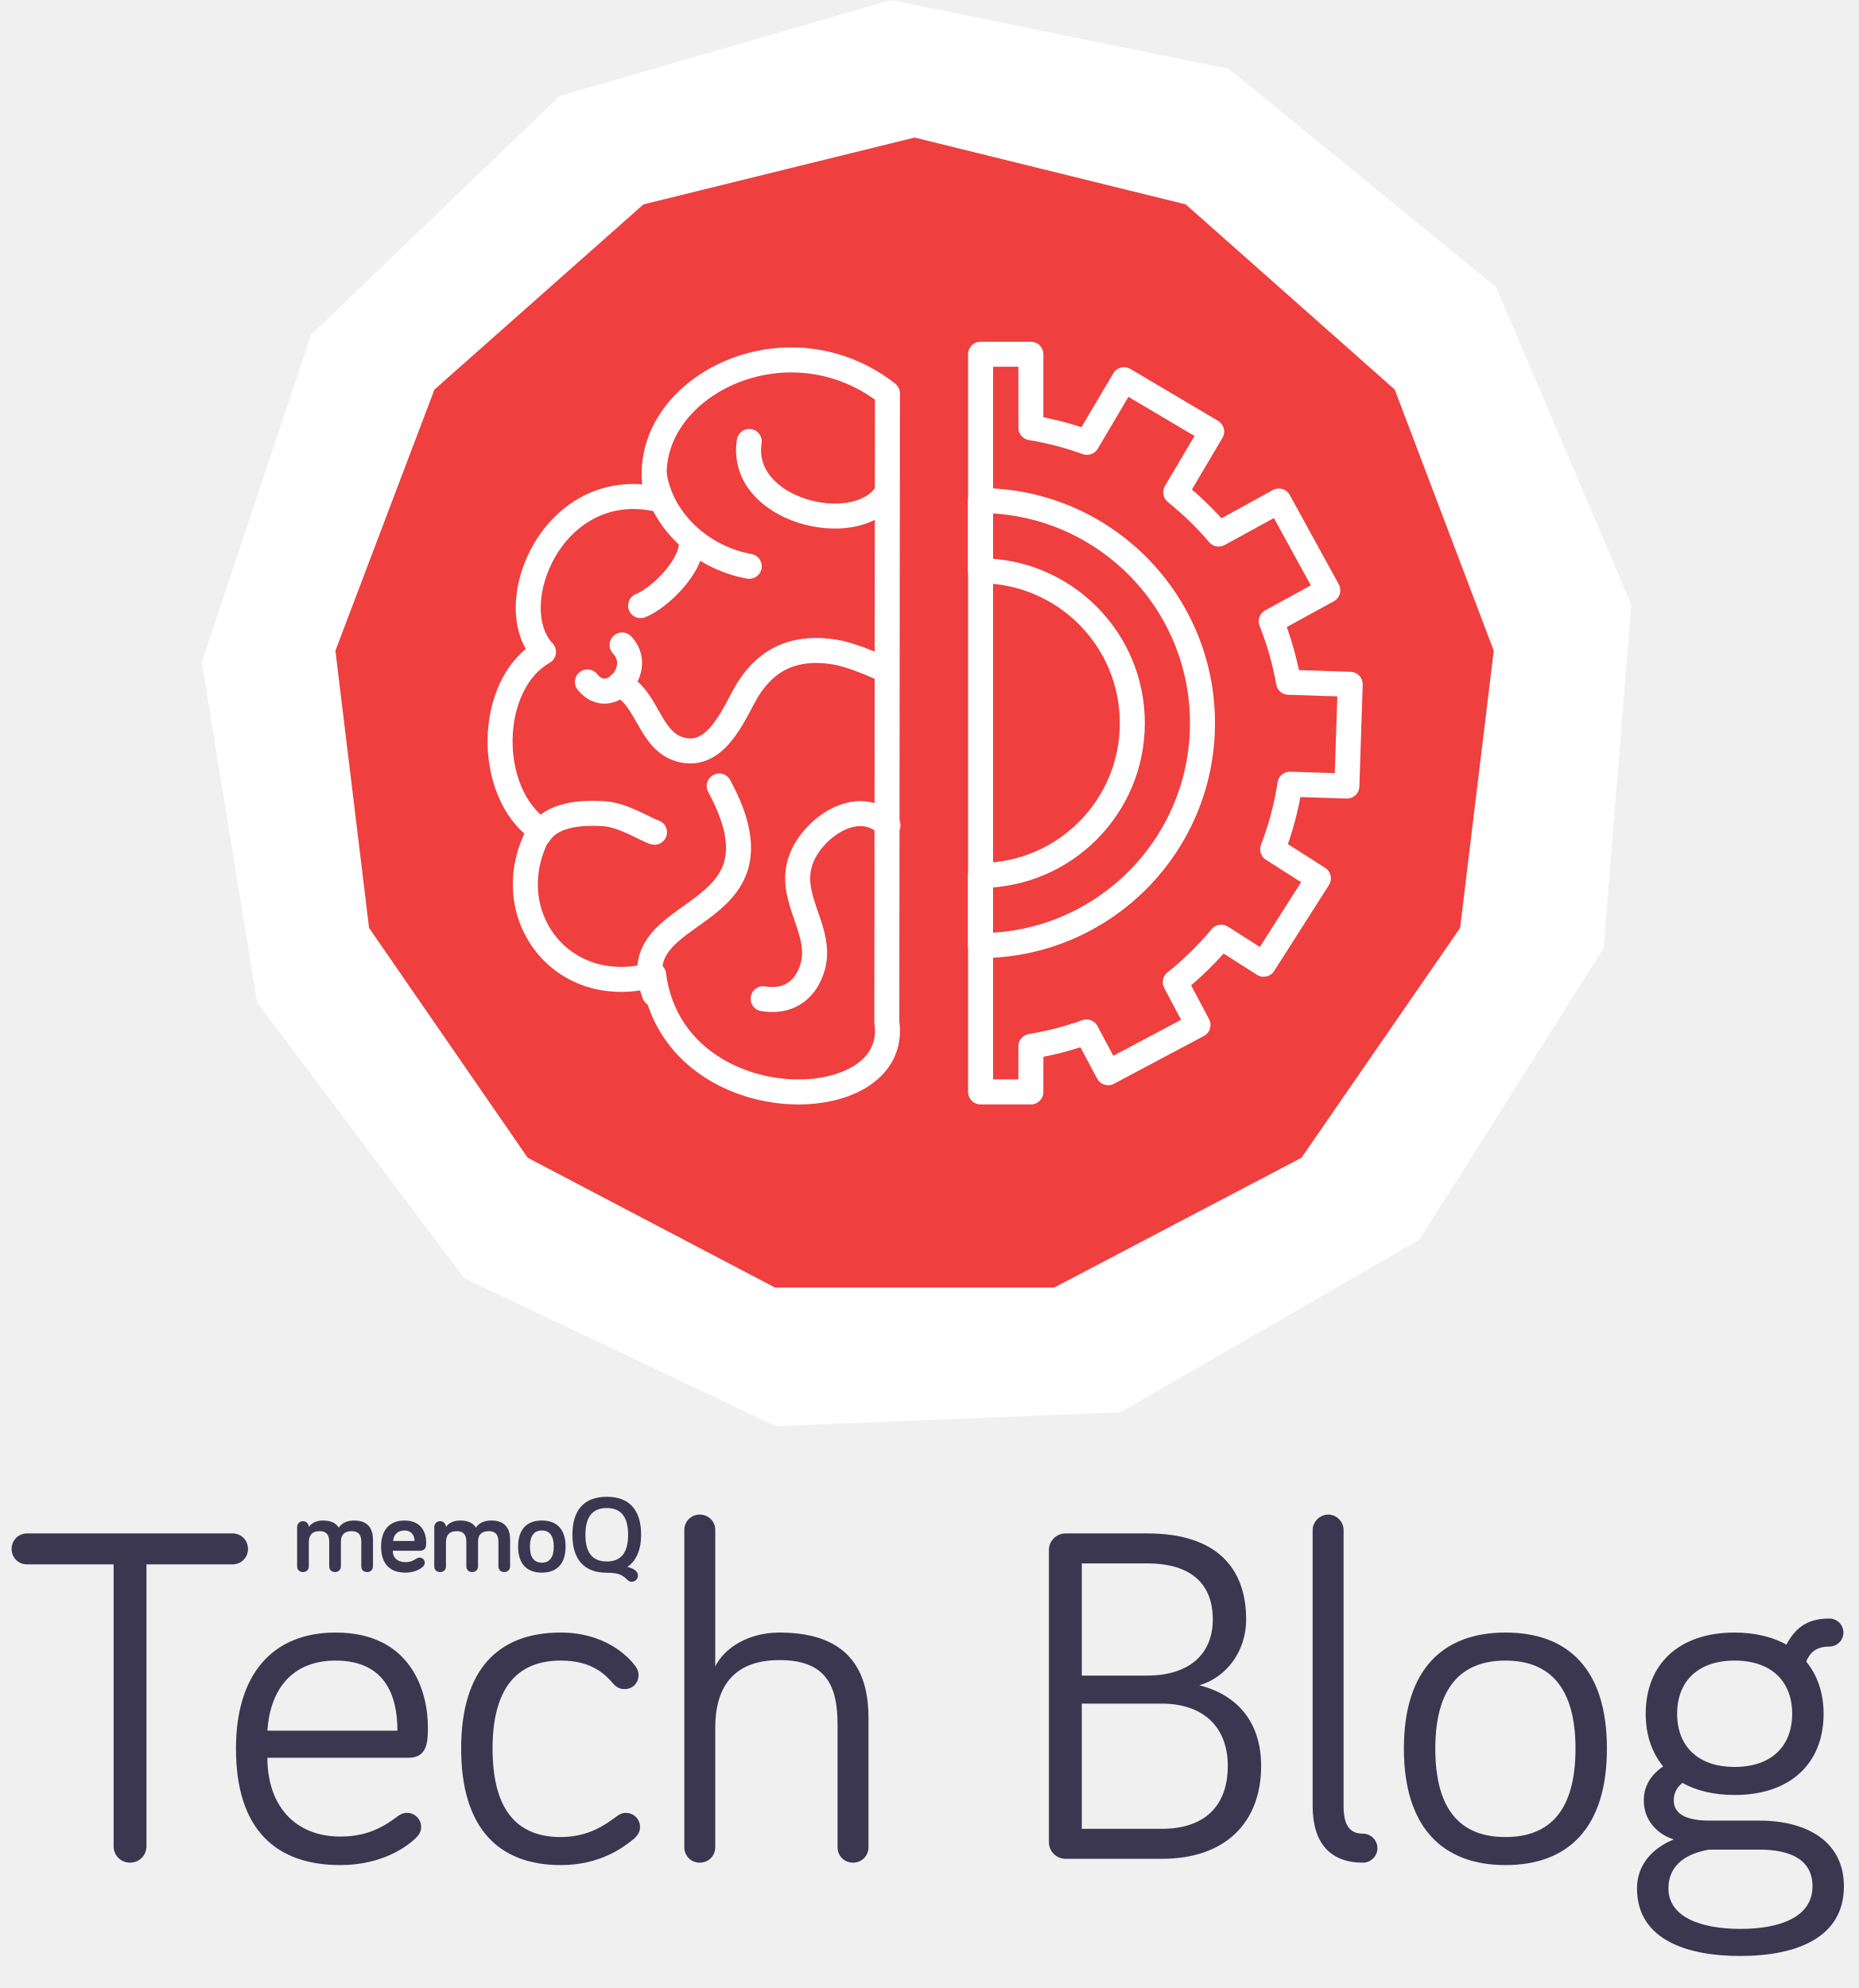
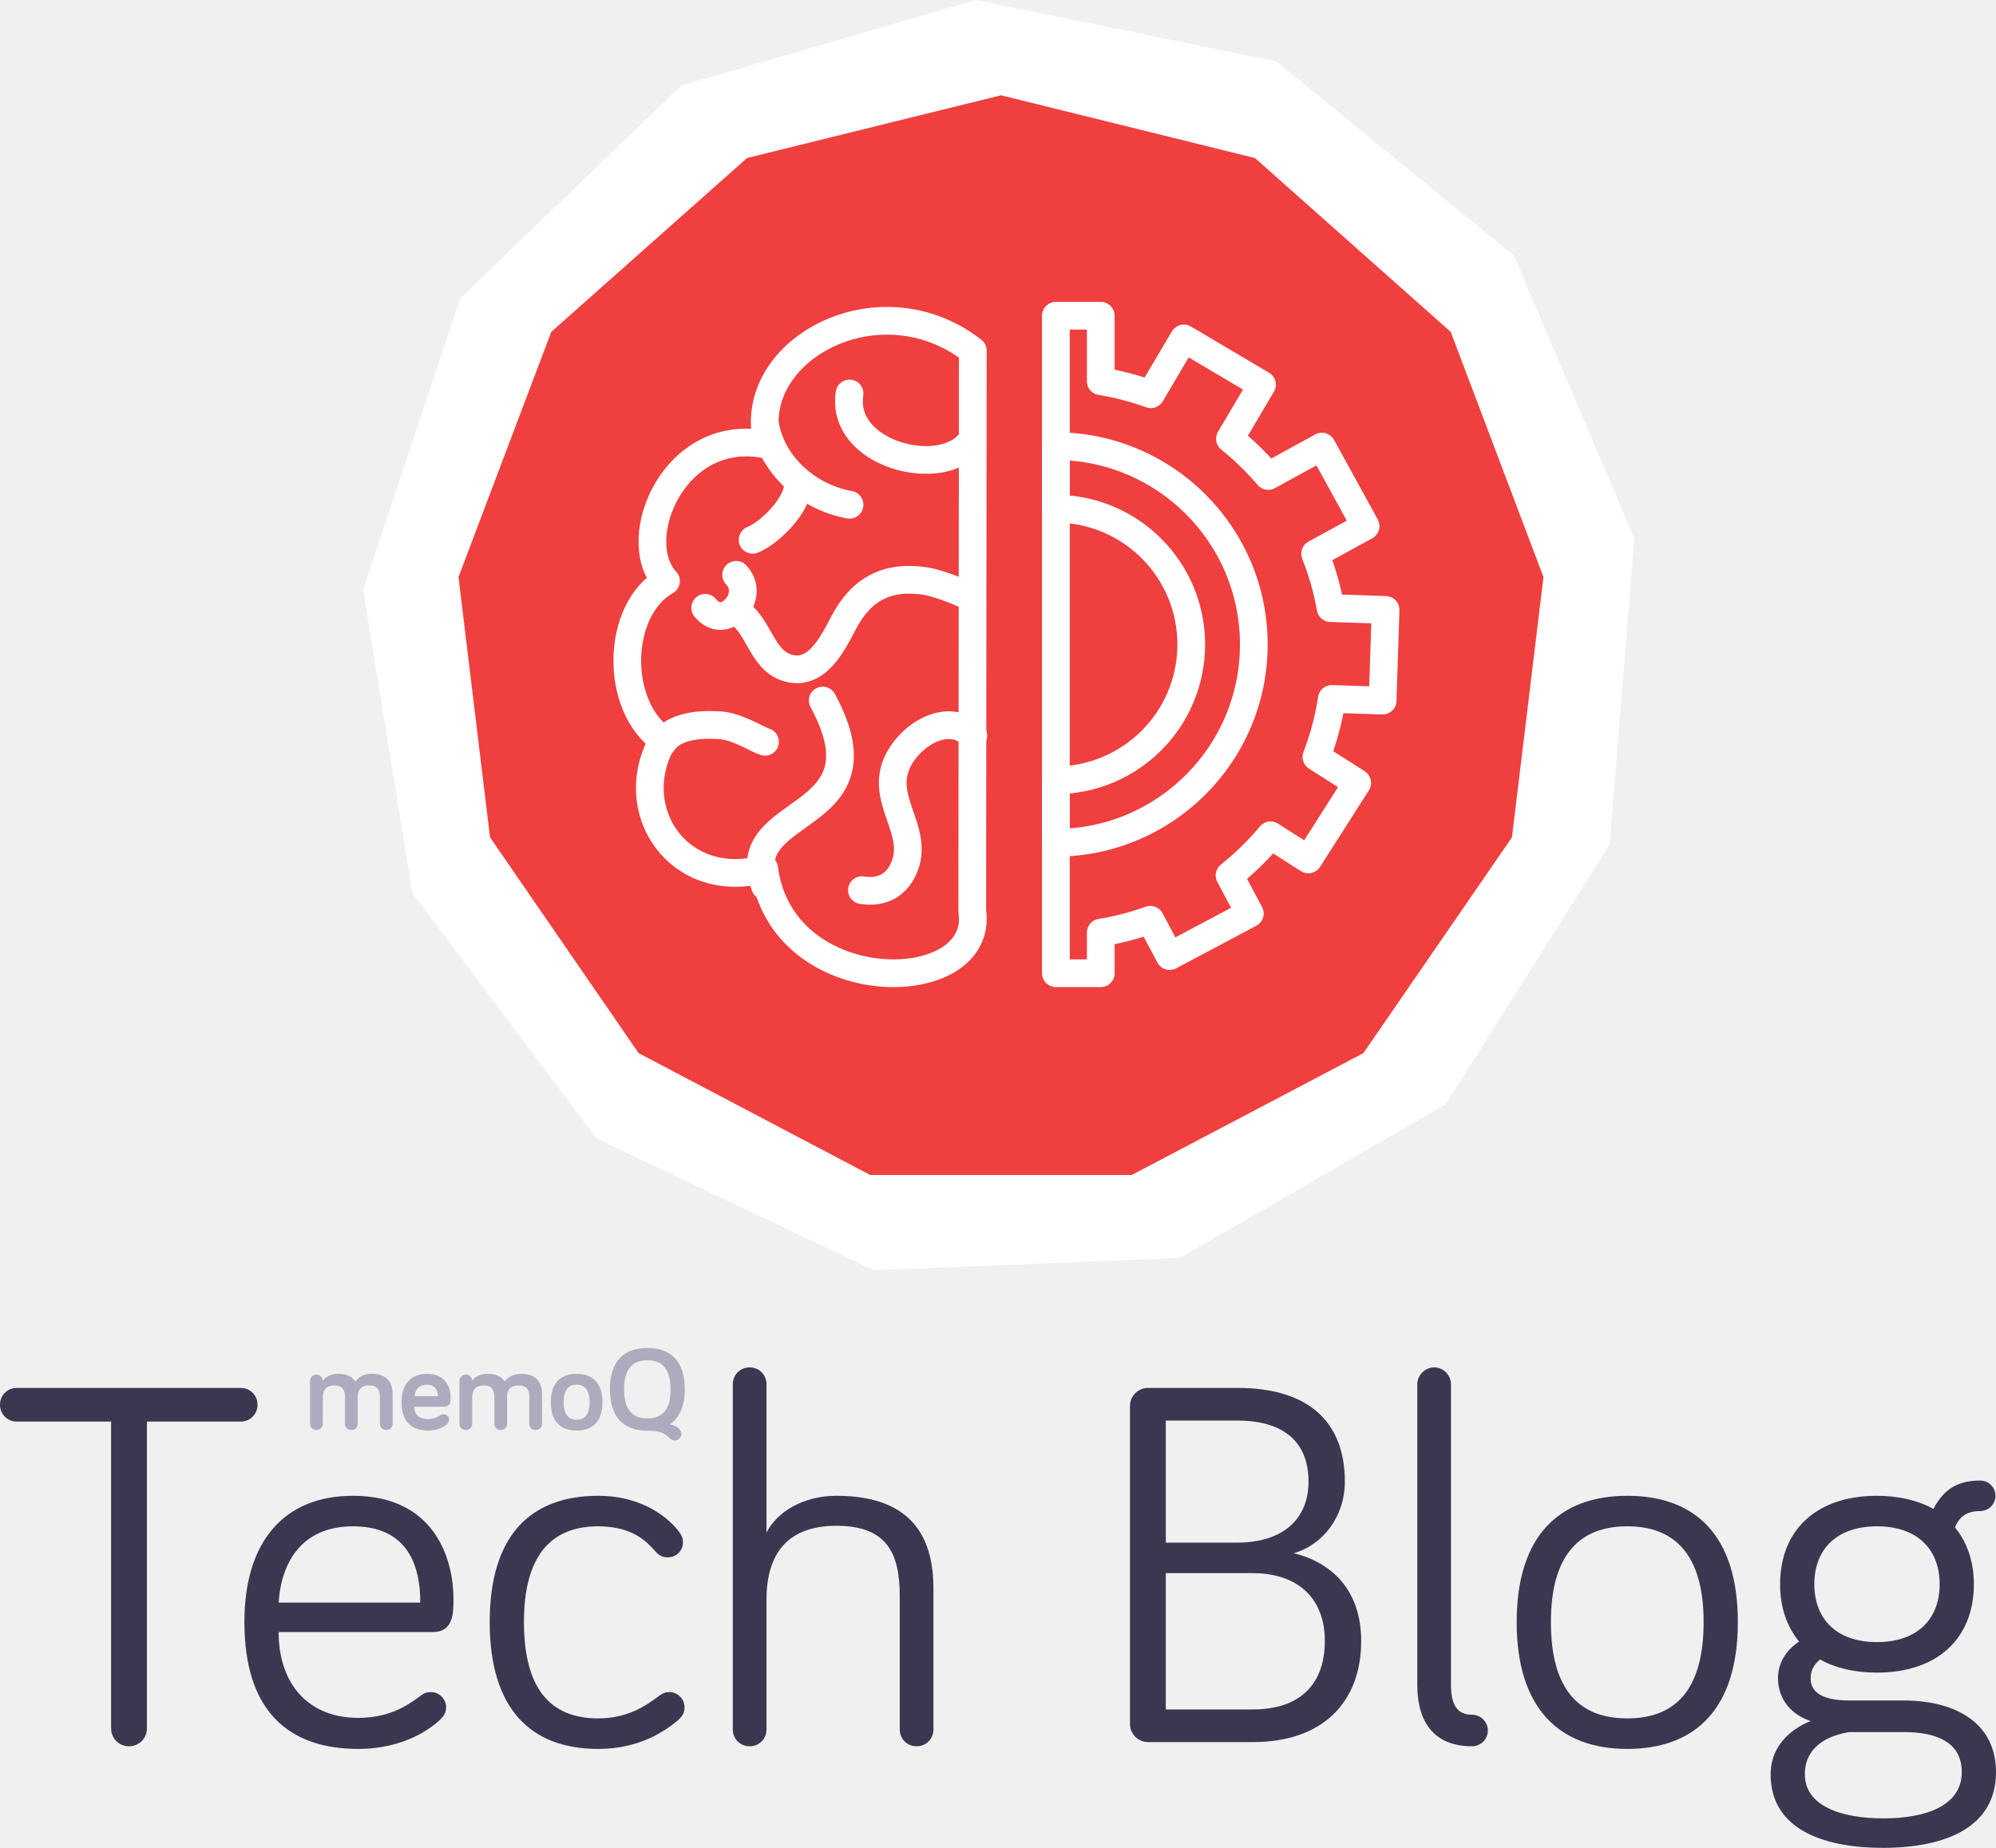
- <svg xmlns="http://www.w3.org/2000/svg" width="446" height="477" viewBox="0 0 446 477" fill="none">
-   <g clip-path="url(#clip0)">
-     <path d="M134.318 23.027L213.812 0.002L294.901 16.556L359.008 68.898L391.448 145.037L384.788 227.53L340.555 297.479L268.882 338.86L186.187 342.193L111.416 306.713L61.698 240.55L48.422 158.86L74.63 80.358L134.318 23.027Z" fill="white" />
-     <path d="M219.465 33L284.526 49.036L334.682 93.471L358.444 156.125L350.367 222.645L312.302 277.791L252.969 308.932H185.96L126.627 277.791L88.562 222.645L80.485 156.125L104.247 93.471L154.403 49.036L219.465 33Z" fill="#EF3F3F" />
-     <path d="M212.802 245.257C216.304 268.878 161.483 269.6 156.843 233.881C134.29 240.199 118.716 218.429 129.623 199.187C116.544 190.262 116.787 164.225 130.414 156.42C120.003 145.322 132.639 114.244 157.825 119.789C150.942 94.829 187.364 74.502 212.95 94.386L212.802 245.257Z" stroke="white" stroke-width="6" stroke-miterlimit="10" stroke-linecap="round" stroke-linejoin="round" />
-     <path d="M157.051 114.244C158.928 125.316 168.671 133.894 179.795 135.884" stroke="white" stroke-width="6" stroke-miterlimit="10" stroke-linecap="round" stroke-linejoin="round" />
-     <path d="M179.795 105.927C177.222 122.474 204.989 129.418 212.533 118.685" stroke="white" stroke-width="6" stroke-miterlimit="10" stroke-linecap="round" stroke-linejoin="round" />
-     <path d="M165.924 130.339C165.881 136.145 158.111 143.584 153.723 145.314" stroke="white" stroke-width="6" stroke-miterlimit="10" stroke-linecap="round" stroke-linejoin="round" />
-     <path d="M148.725 164.181C155.565 167.64 155.721 177.591 163.126 179.798C170.887 182.11 175.11 173.532 178.23 167.588C182.984 158.506 190.041 154.83 200.314 156.446C203.668 156.977 209.482 159.323 211.42 160.305" stroke="white" stroke-width="6" stroke-miterlimit="10" stroke-linecap="round" stroke-linejoin="round" />
-     <path d="M140.956 163.625C146.275 170.221 154.8 160.479 149.282 154.752" stroke="white" stroke-width="6" stroke-miterlimit="10" stroke-linecap="round" stroke-linejoin="round" />
-     <path d="M213.08 198.032C205.797 190.766 194.447 198.961 192.005 206.827C189.12 216.091 197.889 223.634 194.804 232.655C192.935 238.13 188.633 240.547 183.123 239.634" stroke="white" stroke-width="6" stroke-miterlimit="10" stroke-linecap="round" stroke-linejoin="round" />
-     <path d="M157.051 238.522C148.499 216.143 190.893 222.444 172.581 188.593" stroke="white" stroke-width="6" stroke-miterlimit="10" stroke-linecap="round" stroke-linejoin="round" />
-     <path d="M129.31 200.248C132.352 195.277 139.6 194.912 144.884 195.233C149.664 195.529 155.035 199.127 157.051 199.691" stroke="white" stroke-width="6" stroke-miterlimit="10" stroke-linecap="round" stroke-linejoin="round" />
-     <path d="M323.201 188.602L324 164.19L309.2 163.703C308.305 158.636 306.906 153.744 305.046 149.077L318.621 141.637L306.871 120.223L292.435 128.141C289.324 124.491 285.874 121.136 282.128 118.129L290.749 103.555L269.727 91.109L260.836 106.136C256.525 104.571 252.015 103.39 247.374 102.625V85H235.303V261.995H247.374V251.062C251.971 250.315 256.43 249.15 260.706 247.603L265.911 257.38L287.473 245.926L282.024 235.662C286.048 232.438 289.75 228.831 293.044 224.868L303.229 231.36L316.361 210.755L305.393 203.767C307.305 198.805 308.713 193.573 309.53 188.159L323.201 188.602Z" stroke="white" stroke-width="6" stroke-miterlimit="10" stroke-linecap="round" stroke-linejoin="round" />
-     <path d="M235.294 120.102V136.944C255.421 137.023 271.716 153.353 271.716 173.498C271.716 193.643 255.43 209.981 235.294 210.051V226.885C264.712 226.806 288.55 202.933 288.55 173.498C288.55 144.053 264.712 120.18 235.294 120.102Z" stroke="white" stroke-width="6" stroke-miterlimit="10" stroke-linecap="round" stroke-linejoin="round" />
-     <path d="M27.261 375.356V442.984C27.261 445.188 29 446.928 31.205 446.928C33.409 446.928 35.149 445.188 35.149 442.984V375.356H55.797C57.885 375.356 59.509 373.732 59.509 371.644C59.509 369.556 57.885 367.932 55.797 367.932H6.497C4.409 367.932 2.785 369.556 2.785 371.644C2.785 373.732 4.409 375.356 6.497 375.356H27.261Z" fill="#3B3751" />
-     <path d="M56.623 419.552C56.623 439.04 66.251 447.508 81.679 447.508C92.003 447.508 98.035 442.752 99.775 441.012C100.471 440.316 101.051 439.62 101.051 438.344C101.051 436.488 99.543 434.98 97.687 434.98C96.759 434.98 96.295 435.212 95.599 435.676C92.351 438.112 88.407 440.664 81.679 440.664C70.775 440.664 64.163 433.24 64.163 421.756H98.035C102.675 421.756 102.675 417.696 102.675 414.332C102.675 406.444 99.079 391.712 80.519 391.712C65.439 391.712 56.623 401.688 56.623 419.552ZM95.367 415.26H64.163C64.859 404.936 70.427 398.44 80.519 398.44C92.467 398.44 95.367 406.908 95.367 415.26Z" fill="#3B3751" />
-     <path d="M110.658 419.552C110.658 438.576 119.59 447.508 134.554 447.508C143.95 447.508 149.518 443.332 152.07 441.244C153.23 440.2 153.578 439.388 153.578 438.344C153.578 436.488 152.07 434.98 150.214 434.98C149.402 434.98 148.822 435.212 148.01 435.792C145.342 437.764 141.282 440.78 134.554 440.78C123.882 440.78 118.198 434.052 118.198 419.552C118.198 405.284 123.882 398.44 134.554 398.44C142.21 398.44 145.342 401.92 147.082 403.892C147.894 404.82 148.706 405.284 149.866 405.284C151.722 405.284 153.23 403.892 153.23 401.92C153.23 401.108 152.998 400.528 152.418 399.716C150.562 397.164 144.878 391.712 134.554 391.712C119.59 391.712 110.658 400.528 110.658 419.552Z" fill="#3B3751" />
-     <path d="M187.061 391.712C179.521 391.712 173.837 395.424 171.633 399.832V367.12C171.633 365.032 170.009 363.408 167.921 363.408C165.833 363.408 164.209 365.032 164.209 367.12V443.216C164.209 445.304 165.833 446.928 167.921 446.928C170.009 446.928 171.633 445.304 171.633 443.216V414.564C171.633 405.284 175.577 398.324 187.061 398.324C198.313 398.324 200.981 404.588 200.981 413.752V443.216C200.981 445.304 202.605 446.928 204.693 446.928C206.781 446.928 208.405 445.304 208.405 443.216V412.244C208.405 402.384 204.925 391.712 187.061 391.712Z" fill="#3B3751" />
-     <path d="M259.59 375.124H275.25C286.038 375.124 291.026 380.228 291.026 388.58C291.026 396.7 285.574 402.036 275.25 402.036H259.59V375.124ZM259.59 408.764H278.73C288.59 408.764 294.622 414.216 294.622 423.728C294.622 433.124 289.286 438.808 278.73 438.808H259.59V408.764ZM278.846 446C294.158 446 302.626 437.184 302.626 423.728C302.626 412.476 296.13 406.444 287.778 404.356C294.274 402.5 299.03 396.236 299.03 388.58C299.03 376.052 291.722 367.932 275.366 367.932H255.646C253.558 367.932 251.702 369.672 251.702 371.876V442.056C251.702 444.26 253.558 446 255.646 446H278.846Z" fill="#3B3751" />
-     <path d="M318.698 363.408C316.726 363.408 314.986 365.148 314.986 367.12V433.356C314.986 442.288 319.278 446.928 327.05 446.928C328.906 446.928 330.53 445.42 330.53 443.448C330.53 441.476 328.906 439.968 327.05 439.968C323.918 439.968 322.41 437.996 322.41 433.356V367.12C322.41 365.148 320.786 363.408 318.698 363.408Z" fill="#3B3751" />
-     <path d="M361.241 391.712C346.277 391.712 336.881 400.528 336.881 419.552C336.881 438.576 346.277 447.508 361.241 447.508C376.321 447.508 385.601 438.576 385.601 419.552C385.601 400.528 376.321 391.712 361.241 391.712ZM361.241 440.78C350.569 440.78 344.421 434.4 344.421 419.552C344.421 404.936 350.569 398.44 361.241 398.44C371.913 398.44 378.061 404.936 378.061 419.552C378.061 434.4 371.913 440.78 361.241 440.78Z" fill="#3B3751" />
-     <path d="M416.252 391.712C402.796 391.712 394.908 399.368 394.908 411.2C394.908 416.188 396.3 420.364 399.084 423.844C396.3 425.7 394.444 428.484 394.444 431.964C394.444 436.488 397.344 439.968 401.636 441.36C396.184 443.564 392.82 447.74 392.82 453.076C392.82 465.836 405.58 469.316 417.528 469.316C431.564 469.316 442.468 464.676 442.468 452.612C442.468 441.708 433.42 436.836 422.168 436.836H410.22C403.26 436.836 401.636 434.4 401.636 431.964C401.636 430.108 402.448 428.832 403.724 427.788C406.972 429.644 411.264 430.688 416.252 430.688C429.708 430.688 437.596 423.032 437.596 411.2C437.596 406.212 436.088 401.92 433.42 398.672C434.232 396.816 435.508 395.076 438.988 395.076C440.844 395.076 442.352 393.568 442.352 391.712C442.352 389.856 440.844 388.348 438.988 388.348C433.188 388.348 430.636 391.016 428.664 394.612C425.416 392.756 421.008 391.712 416.252 391.712ZM416.252 423.96C407.32 423.96 402.448 418.856 402.448 411.2C402.448 403.544 407.32 398.44 416.252 398.44C425.184 398.44 430.056 403.544 430.056 411.2C430.056 418.856 425.184 423.96 416.252 423.96ZM434.928 452.612C434.928 460.152 426.808 462.82 417.644 462.82C408.48 462.82 400.36 460.152 400.36 453.076C400.36 448.436 403.376 444.956 410.104 443.796H422.168C429.708 443.796 434.928 446.232 434.928 452.612Z" fill="#3B3751" />
-     <path d="M85.002 364.832C83.234 364.832 82.116 365.404 81.284 366.522C80.634 365.508 79.568 364.832 77.436 364.832C75.694 364.832 74.602 365.638 74.108 366.392C74.108 365.612 73.484 364.988 72.704 364.988C71.924 364.988 71.3 365.612 71.3 366.392V375.856C71.3 376.636 71.898 377.208 72.704 377.208C73.51 377.208 74.108 376.636 74.108 375.856V370.058C74.108 368.524 74.758 367.38 76.708 367.38C78.398 367.38 78.996 368.394 78.996 369.876V375.856C78.996 376.636 79.568 377.208 80.4 377.208C81.18 377.208 81.804 376.636 81.804 375.856V369.85C81.804 368.394 82.532 367.38 84.404 367.38C86.094 367.38 86.692 368.394 86.692 369.876V375.856C86.692 376.636 87.264 377.208 88.096 377.208C88.876 377.208 89.5 376.636 89.5 375.856V369.356C89.5 367.094 88.538 364.832 85.002 364.832Z" fill="#3B3751" />
-     <path d="M91.448 371.046C91.448 375.388 93.684 377.338 97.298 377.338C99.664 377.338 101.042 376.324 101.484 375.908C101.718 375.7 101.926 375.362 101.926 374.946C101.926 374.27 101.38 373.724 100.704 373.724C100.366 373.724 100.158 373.828 99.872 374.01C99.248 374.426 98.442 374.816 97.298 374.816C95.582 374.816 94.256 373.958 94.256 372.086H100.678C102.264 372.086 102.264 370.968 102.264 370.006C102.264 368.212 101.458 364.832 97.064 364.832C93.528 364.832 91.448 367.068 91.448 371.046ZM97.064 367.224C98.754 367.224 99.482 368.472 99.482 369.746H94.334C94.464 368.082 95.556 367.224 97.064 367.224Z" fill="#3B3751" />
-     <path d="M117.909 364.832C116.141 364.832 115.023 365.404 114.191 366.522C113.541 365.508 112.475 364.832 110.343 364.832C108.601 364.832 107.509 365.638 107.015 366.392C107.015 365.612 106.391 364.988 105.611 364.988C104.831 364.988 104.207 365.612 104.207 366.392V375.856C104.207 376.636 104.805 377.208 105.611 377.208C106.417 377.208 107.015 376.636 107.015 375.856V370.058C107.015 368.524 107.665 367.38 109.615 367.38C111.305 367.38 111.903 368.394 111.903 369.876V375.856C111.903 376.636 112.475 377.208 113.307 377.208C114.087 377.208 114.711 376.636 114.711 375.856V369.85C114.711 368.394 115.439 367.38 117.311 367.38C119.001 367.38 119.599 368.394 119.599 369.876V375.856C119.599 376.636 120.171 377.208 121.003 377.208C121.783 377.208 122.407 376.636 122.407 375.856V369.356C122.407 367.094 121.445 364.832 117.909 364.832Z" fill="#3B3751" />
-     <path d="M135.717 371.098C135.717 366.834 133.533 364.832 130.023 364.832C126.513 364.832 124.329 366.834 124.329 371.098C124.329 375.336 126.513 377.338 130.023 377.338C133.533 377.338 135.717 375.336 135.717 371.098ZM132.883 371.098C132.883 373.646 131.895 374.946 130.023 374.946C128.151 374.946 127.163 373.646 127.163 371.098C127.163 368.524 128.151 367.224 130.023 367.224C131.895 367.224 132.883 368.524 132.883 371.098Z" fill="#3B3751" />
-     <path d="M145.599 377.364C148.511 377.39 149.343 377.884 150.565 379.08C150.903 379.418 151.241 379.522 151.605 379.522C152.463 379.522 153.087 378.82 153.087 378.04C153.087 377.728 153.035 377.494 152.749 377.104C152.359 376.584 151.345 376.09 150.513 375.986C152.593 374.608 153.841 371.982 153.841 368.264C153.841 362.102 150.851 359.138 145.599 359.138C140.347 359.138 137.357 362.102 137.357 368.264C137.357 374.348 140.347 377.364 145.599 377.364ZM145.599 361.842C149.031 361.842 150.721 363.948 150.721 368.264C150.721 372.554 149.031 374.66 145.599 374.66C142.167 374.66 140.477 372.554 140.477 368.264C140.477 363.948 142.167 361.842 145.599 361.842Z" fill="#3B3751" />
-   </g>
-   <defs>
-     <clipPath id="clip0">
-       <rect x="0.001" y="0.002" width="446" height="476.998" fill="white" />
-     </clipPath>
-   </defs>
+ <svg xmlns="http://www.w3.org/2000/svg" width="432" height="400" viewBox="0 0 432 400" fill="none">
+   <path d="M147.49 18.503L211.245 0L276.278 13.303L327.692 55.362L353.709 116.545L348.368 182.833L312.893 239.041L255.411 272.293L189.09 274.971L129.123 246.461L89.249 193.295L78.602 127.653L99.621 64.571L147.49 18.503Z" fill="white" />
+   <path d="M216.647 20.623L271.611 34.206L313.984 71.844L334.058 124.914L327.235 181.259L295.077 227.971L244.952 254.348H188.342L138.217 227.971L106.059 181.259L99.235 124.914L119.309 71.844L161.682 34.206L216.647 20.623Z" fill="#EF3F3F" />
+   <path d="M210.427 197.213C213.244 216.207 169.14 216.787 165.407 188.065C147.263 193.146 134.734 175.64 143.508 160.168C132.986 152.991 133.182 132.054 144.145 125.778C135.768 116.854 145.935 91.864 166.197 96.323C160.659 76.252 189.962 59.906 210.546 75.896L210.427 197.213Z" stroke="white" stroke-width="6" stroke-miterlimit="10" stroke-linecap="round" stroke-linejoin="round" />
+   <path d="M165.574 91.864C167.085 100.767 174.922 107.664 183.872 109.265" stroke="white" stroke-width="6" stroke-miterlimit="10" stroke-linecap="round" stroke-linejoin="round" />
+   <path d="M183.872 85.176C181.802 98.482 204.141 104.066 210.21 95.435" stroke="white" stroke-width="6" stroke-miterlimit="10" stroke-linecap="round" stroke-linejoin="round" />
+   <path d="M172.713 104.806C172.678 109.474 166.427 115.456 162.897 116.847" stroke="white" stroke-width="6" stroke-miterlimit="10" stroke-linecap="round" stroke-linejoin="round" />
+   <path d="M158.876 132.019C164.379 134.8 164.505 142.802 170.462 144.577C176.705 146.436 180.103 139.538 182.613 134.758C186.438 127.455 192.115 124.499 200.379 125.799C203.078 126.225 207.756 128.112 209.315 128.902" stroke="white" stroke-width="6" stroke-miterlimit="10" stroke-linecap="round" stroke-linejoin="round" />
+   <path d="M152.626 131.572C156.905 136.876 163.764 129.042 159.324 124.436" stroke="white" stroke-width="6" stroke-miterlimit="10" stroke-linecap="round" stroke-linejoin="round" />
+   <path d="M210.65 159.238C204.791 153.396 195.66 159.986 193.695 166.31C191.374 173.76 198.429 179.826 195.947 187.08C194.443 191.482 190.983 193.425 186.55 192.691" stroke="white" stroke-width="6" stroke-miterlimit="10" stroke-linecap="round" stroke-linejoin="round" />
+   <path d="M165.574 191.797C158.694 173.802 192.8 178.868 178.069 151.649" stroke="white" stroke-width="6" stroke-miterlimit="10" stroke-linecap="round" stroke-linejoin="round" />
+   <path d="M143.257 161.02C145.704 157.023 151.535 156.729 155.786 156.988C159.631 157.226 163.952 160.119 165.574 160.573" stroke="white" stroke-width="6" stroke-miterlimit="10" stroke-linecap="round" stroke-linejoin="round" />
+   <path d="M299.244 151.656L299.887 132.026L287.98 131.634C287.26 127.56 286.135 123.626 284.638 119.873L295.56 113.891L286.107 96.672L274.493 103.038C271.99 100.103 269.214 97.406 266.201 94.988L273.137 83.268L256.224 73.261L249.071 85.344C245.603 84.086 241.975 83.135 238.241 82.521V68.348H228.529V210.672H238.241V201.881C241.94 201.28 245.526 200.344 248.966 199.1L253.154 206.961L270.501 197.751L266.117 189.498C269.354 186.905 272.333 184.005 274.983 180.818L283.177 186.038L293.742 169.469L284.918 163.851C286.456 159.86 287.589 155.653 288.246 151.3L299.244 151.656Z" stroke="white" stroke-width="6" stroke-miterlimit="10" stroke-linecap="round" stroke-linejoin="round" />
+   <path d="M228.521 96.574V110.117C244.714 110.18 257.824 123.311 257.824 139.51C257.824 155.709 244.721 168.847 228.521 168.903V182.439C252.189 182.377 271.367 163.18 271.367 139.51C271.367 115.834 252.189 96.637 228.521 96.574Z" stroke="white" stroke-width="6" stroke-miterlimit="10" stroke-linecap="round" stroke-linejoin="round" />
+   <path d="M24.048 307.728V374.141C24.048 376.305 25.758 378.014 27.923 378.014C30.089 378.014 31.798 376.305 31.798 374.141V307.728H52.086C54.137 307.728 55.733 306.133 55.733 304.082C55.733 302.032 54.137 300.437 52.086 300.437H3.647C1.596 300.437 0 302.032 0 304.082C0 306.133 1.596 307.728 3.647 307.728H24.048Z" fill="#3B3751" />
+   <path d="M52.898 351.13C52.898 370.268 62.357 378.584 77.516 378.584C87.659 378.584 93.586 373.913 95.296 372.204C95.979 371.521 96.549 370.837 96.549 369.584C96.549 367.762 95.068 366.281 93.244 366.281C92.332 366.281 91.876 366.509 91.193 366.964C88.001 369.356 84.126 371.863 77.516 371.863C66.802 371.863 60.306 364.572 60.306 353.294H93.586C98.145 353.294 98.145 349.307 98.145 346.004C98.145 338.257 94.612 323.79 76.376 323.79C61.56 323.79 52.898 333.587 52.898 351.13ZM90.965 346.915H60.306C60.99 336.776 66.46 330.397 76.376 330.397C88.115 330.397 90.965 338.713 90.965 346.915Z" fill="#3B3751" />
+   <path d="M105.989 351.13C105.989 369.812 114.764 378.584 129.467 378.584C138.699 378.584 144.169 374.483 146.677 372.432C147.817 371.407 148.159 370.61 148.159 369.584C148.159 367.762 146.677 366.281 144.853 366.281C144.056 366.281 143.486 366.509 142.688 367.078C140.066 369.015 136.077 371.977 129.467 371.977C118.981 371.977 113.397 365.369 113.397 351.13C113.397 337.118 118.981 330.397 129.467 330.397C136.989 330.397 140.066 333.815 141.776 335.751C142.574 336.662 143.372 337.118 144.511 337.118C146.335 337.118 147.817 335.751 147.817 333.815C147.817 333.017 147.589 332.448 147.019 331.65C145.195 329.144 139.611 323.79 129.467 323.79C114.764 323.79 105.989 332.448 105.989 351.13Z" fill="#3B3751" />
+   <path d="M181.056 323.79C173.647 323.79 168.063 327.435 165.897 331.764V299.64C165.897 297.589 164.302 295.994 162.25 295.994C160.199 295.994 158.603 297.589 158.603 299.64V374.369C158.603 376.419 160.199 378.014 162.25 378.014C164.302 378.014 165.897 376.419 165.897 374.369V346.231C165.897 337.118 169.772 330.283 181.056 330.283C192.111 330.283 194.732 336.435 194.732 345.434V374.369C194.732 376.419 196.328 378.014 198.38 378.014C200.431 378.014 202.027 376.419 202.027 374.369V343.953C202.027 334.27 198.608 323.79 181.056 323.79Z" fill="#3B3751" />
+   <path d="M252.318 307.5H267.705C278.304 307.5 283.205 312.512 283.205 320.714C283.205 328.688 277.848 333.928 267.705 333.928H252.318V307.5ZM252.318 340.536H271.124C280.811 340.536 286.738 345.89 286.738 355.231C286.738 364.458 281.495 370.04 271.124 370.04H252.318V340.536ZM271.238 377.103C286.282 377.103 294.602 368.445 294.602 355.231C294.602 344.181 288.22 338.257 280.014 336.207C286.396 334.384 291.069 328.233 291.069 320.714C291.069 308.411 283.889 300.437 267.818 300.437H248.443C246.392 300.437 244.568 302.146 244.568 304.31V373.23C244.568 375.394 246.392 377.103 248.443 377.103H271.238Z" fill="#3B3751" />
+   <path d="M310.393 295.994C308.455 295.994 306.746 297.703 306.746 299.64V364.686C306.746 373.457 310.963 378.014 318.599 378.014C320.422 378.014 322.018 376.533 322.018 374.597C322.018 372.66 320.422 371.179 318.599 371.179C315.521 371.179 314.04 369.243 314.04 364.686V299.64C314.04 297.703 312.444 295.994 310.393 295.994Z" fill="#3B3751" />
+   <path d="M352.192 323.79C337.49 323.79 328.258 332.448 328.258 351.13C328.258 369.812 337.49 378.584 352.192 378.584C367.009 378.584 376.127 369.812 376.127 351.13C376.127 332.448 367.009 323.79 352.192 323.79ZM352.192 371.977C341.707 371.977 335.666 365.711 335.666 351.13C335.666 336.776 341.707 330.397 352.192 330.397C362.678 330.397 368.718 336.776 368.718 351.13C368.718 365.711 362.678 371.977 352.192 371.977Z" fill="#3B3751" />
+   <path d="M406.242 323.79C393.021 323.79 385.271 331.308 385.271 342.928C385.271 347.826 386.639 351.927 389.374 355.345C386.639 357.167 384.815 359.901 384.815 363.319C384.815 367.762 387.665 371.179 391.882 372.546C386.525 374.711 383.22 378.812 383.22 384.052C383.22 396.583 395.757 400 407.496 400C421.287 400 432 395.443 432 383.596C432 372.888 423.11 368.103 412.055 368.103H400.316C393.477 368.103 391.882 365.711 391.882 363.319C391.882 361.496 392.679 360.243 393.933 359.218C397.124 361.041 401.341 362.066 406.242 362.066C419.463 362.066 427.213 354.547 427.213 342.928C427.213 338.029 425.731 333.815 423.11 330.625C423.908 328.802 425.162 327.093 428.581 327.093C430.404 327.093 431.886 325.613 431.886 323.79C431.886 321.967 430.404 320.486 428.581 320.486C422.882 320.486 420.375 323.106 418.437 326.638C415.246 324.815 410.915 323.79 406.242 323.79ZM406.242 355.459C397.466 355.459 392.679 350.446 392.679 342.928C392.679 335.409 397.466 330.397 406.242 330.397C415.018 330.397 419.805 335.409 419.805 342.928C419.805 350.446 415.018 355.459 406.242 355.459ZM424.592 383.596C424.592 391.001 416.614 393.621 407.61 393.621C398.606 393.621 390.628 391.001 390.628 384.052C390.628 379.495 393.591 376.078 400.202 374.938H412.055C419.463 374.938 424.592 377.331 424.592 383.596Z" fill="#3B3751" />
+   <path d="M80.569 297.393C78.832 297.393 77.734 297.954 76.916 299.052C76.278 298.057 75.23 297.393 73.136 297.393C71.424 297.393 70.351 298.184 69.866 298.925C69.866 298.159 69.253 297.546 68.486 297.546C67.72 297.546 67.107 298.159 67.107 298.925V308.219C67.107 308.985 67.694 309.546 68.486 309.546C69.278 309.546 69.866 308.985 69.866 308.219V302.525C69.866 301.018 70.504 299.895 72.42 299.895C74.081 299.895 74.668 300.891 74.668 302.346V308.219C74.668 308.985 75.23 309.546 76.048 309.546C76.814 309.546 77.427 308.985 77.427 308.219V302.321C77.427 300.891 78.142 299.895 79.982 299.895C81.642 299.895 82.23 300.891 82.23 302.346V308.219C82.23 308.985 82.792 309.546 83.609 309.546C84.376 309.546 84.989 308.985 84.989 308.219V301.835C84.989 299.614 84.044 297.393 80.569 297.393Z" fill="#AEABBE" />
+   <path d="M86.903 303.495C86.903 307.759 89.1 309.674 92.65 309.674C94.975 309.674 96.329 308.678 96.763 308.27C96.993 308.065 97.198 307.734 97.198 307.325C97.198 306.661 96.661 306.125 95.997 306.125C95.665 306.125 95.46 306.227 95.18 306.406C94.566 306.814 93.775 307.197 92.65 307.197C90.965 307.197 89.662 306.355 89.662 304.516H95.971C97.53 304.516 97.53 303.418 97.53 302.474C97.53 300.712 96.738 297.393 92.421 297.393C88.946 297.393 86.903 299.589 86.903 303.495ZM92.421 299.742C94.081 299.742 94.796 300.967 94.796 302.218H89.738C89.866 300.584 90.939 299.742 92.421 299.742Z" fill="#AEABBE" />
+   <path d="M112.901 297.393C111.163 297.393 110.065 297.954 109.248 299.052C108.609 298.057 107.562 297.393 105.467 297.393C103.755 297.393 102.682 298.184 102.197 298.925C102.197 298.159 101.584 297.546 100.817 297.546C100.051 297.546 99.438 298.159 99.438 298.925V308.219C99.438 308.985 100.026 309.546 100.817 309.546C101.609 309.546 102.197 308.985 102.197 308.219V302.525C102.197 301.018 102.836 299.895 104.752 299.895C106.412 299.895 107 300.891 107 302.346V308.219C107 308.985 107.562 309.546 108.379 309.546C109.145 309.546 109.758 308.985 109.758 308.219V302.321C109.758 300.891 110.474 299.895 112.313 299.895C113.973 299.895 114.561 300.891 114.561 302.346V308.219C114.561 308.985 115.123 309.546 115.941 309.546C116.707 309.546 117.32 308.985 117.32 308.219V301.835C117.32 299.614 116.375 297.393 112.901 297.393Z" fill="#AEABBE" />
+   <path d="M130.397 303.546C130.397 299.359 128.252 297.393 124.803 297.393C121.354 297.393 119.208 299.359 119.208 303.546C119.208 307.708 121.354 309.674 124.803 309.674C128.252 309.674 130.397 307.708 130.397 303.546ZM127.613 303.546C127.613 306.048 126.642 307.325 124.803 307.325C122.964 307.325 121.993 306.048 121.993 303.546C121.993 301.018 122.964 299.742 124.803 299.742C126.642 299.742 127.613 301.018 127.613 303.546Z" fill="#AEABBE" />
+   <path d="M140.107 309.7C142.968 309.725 143.786 310.21 144.986 311.385C145.318 311.717 145.65 311.819 146.008 311.819C146.851 311.819 147.464 311.129 147.464 310.363C147.464 310.057 147.413 309.827 147.132 309.444C146.749 308.934 145.753 308.448 144.935 308.346C146.979 306.993 148.205 304.414 148.205 300.763C148.205 294.712 145.267 291.801 140.107 291.801C134.947 291.801 132.009 294.712 132.009 300.763C132.009 306.738 134.947 309.7 140.107 309.7ZM140.107 294.456C143.479 294.456 145.14 296.525 145.14 300.763C145.14 304.976 143.479 307.044 140.107 307.044C136.735 307.044 135.075 304.976 135.075 300.763C135.075 296.525 136.735 294.456 140.107 294.456Z" fill="#AEABBE" />
</svg>
